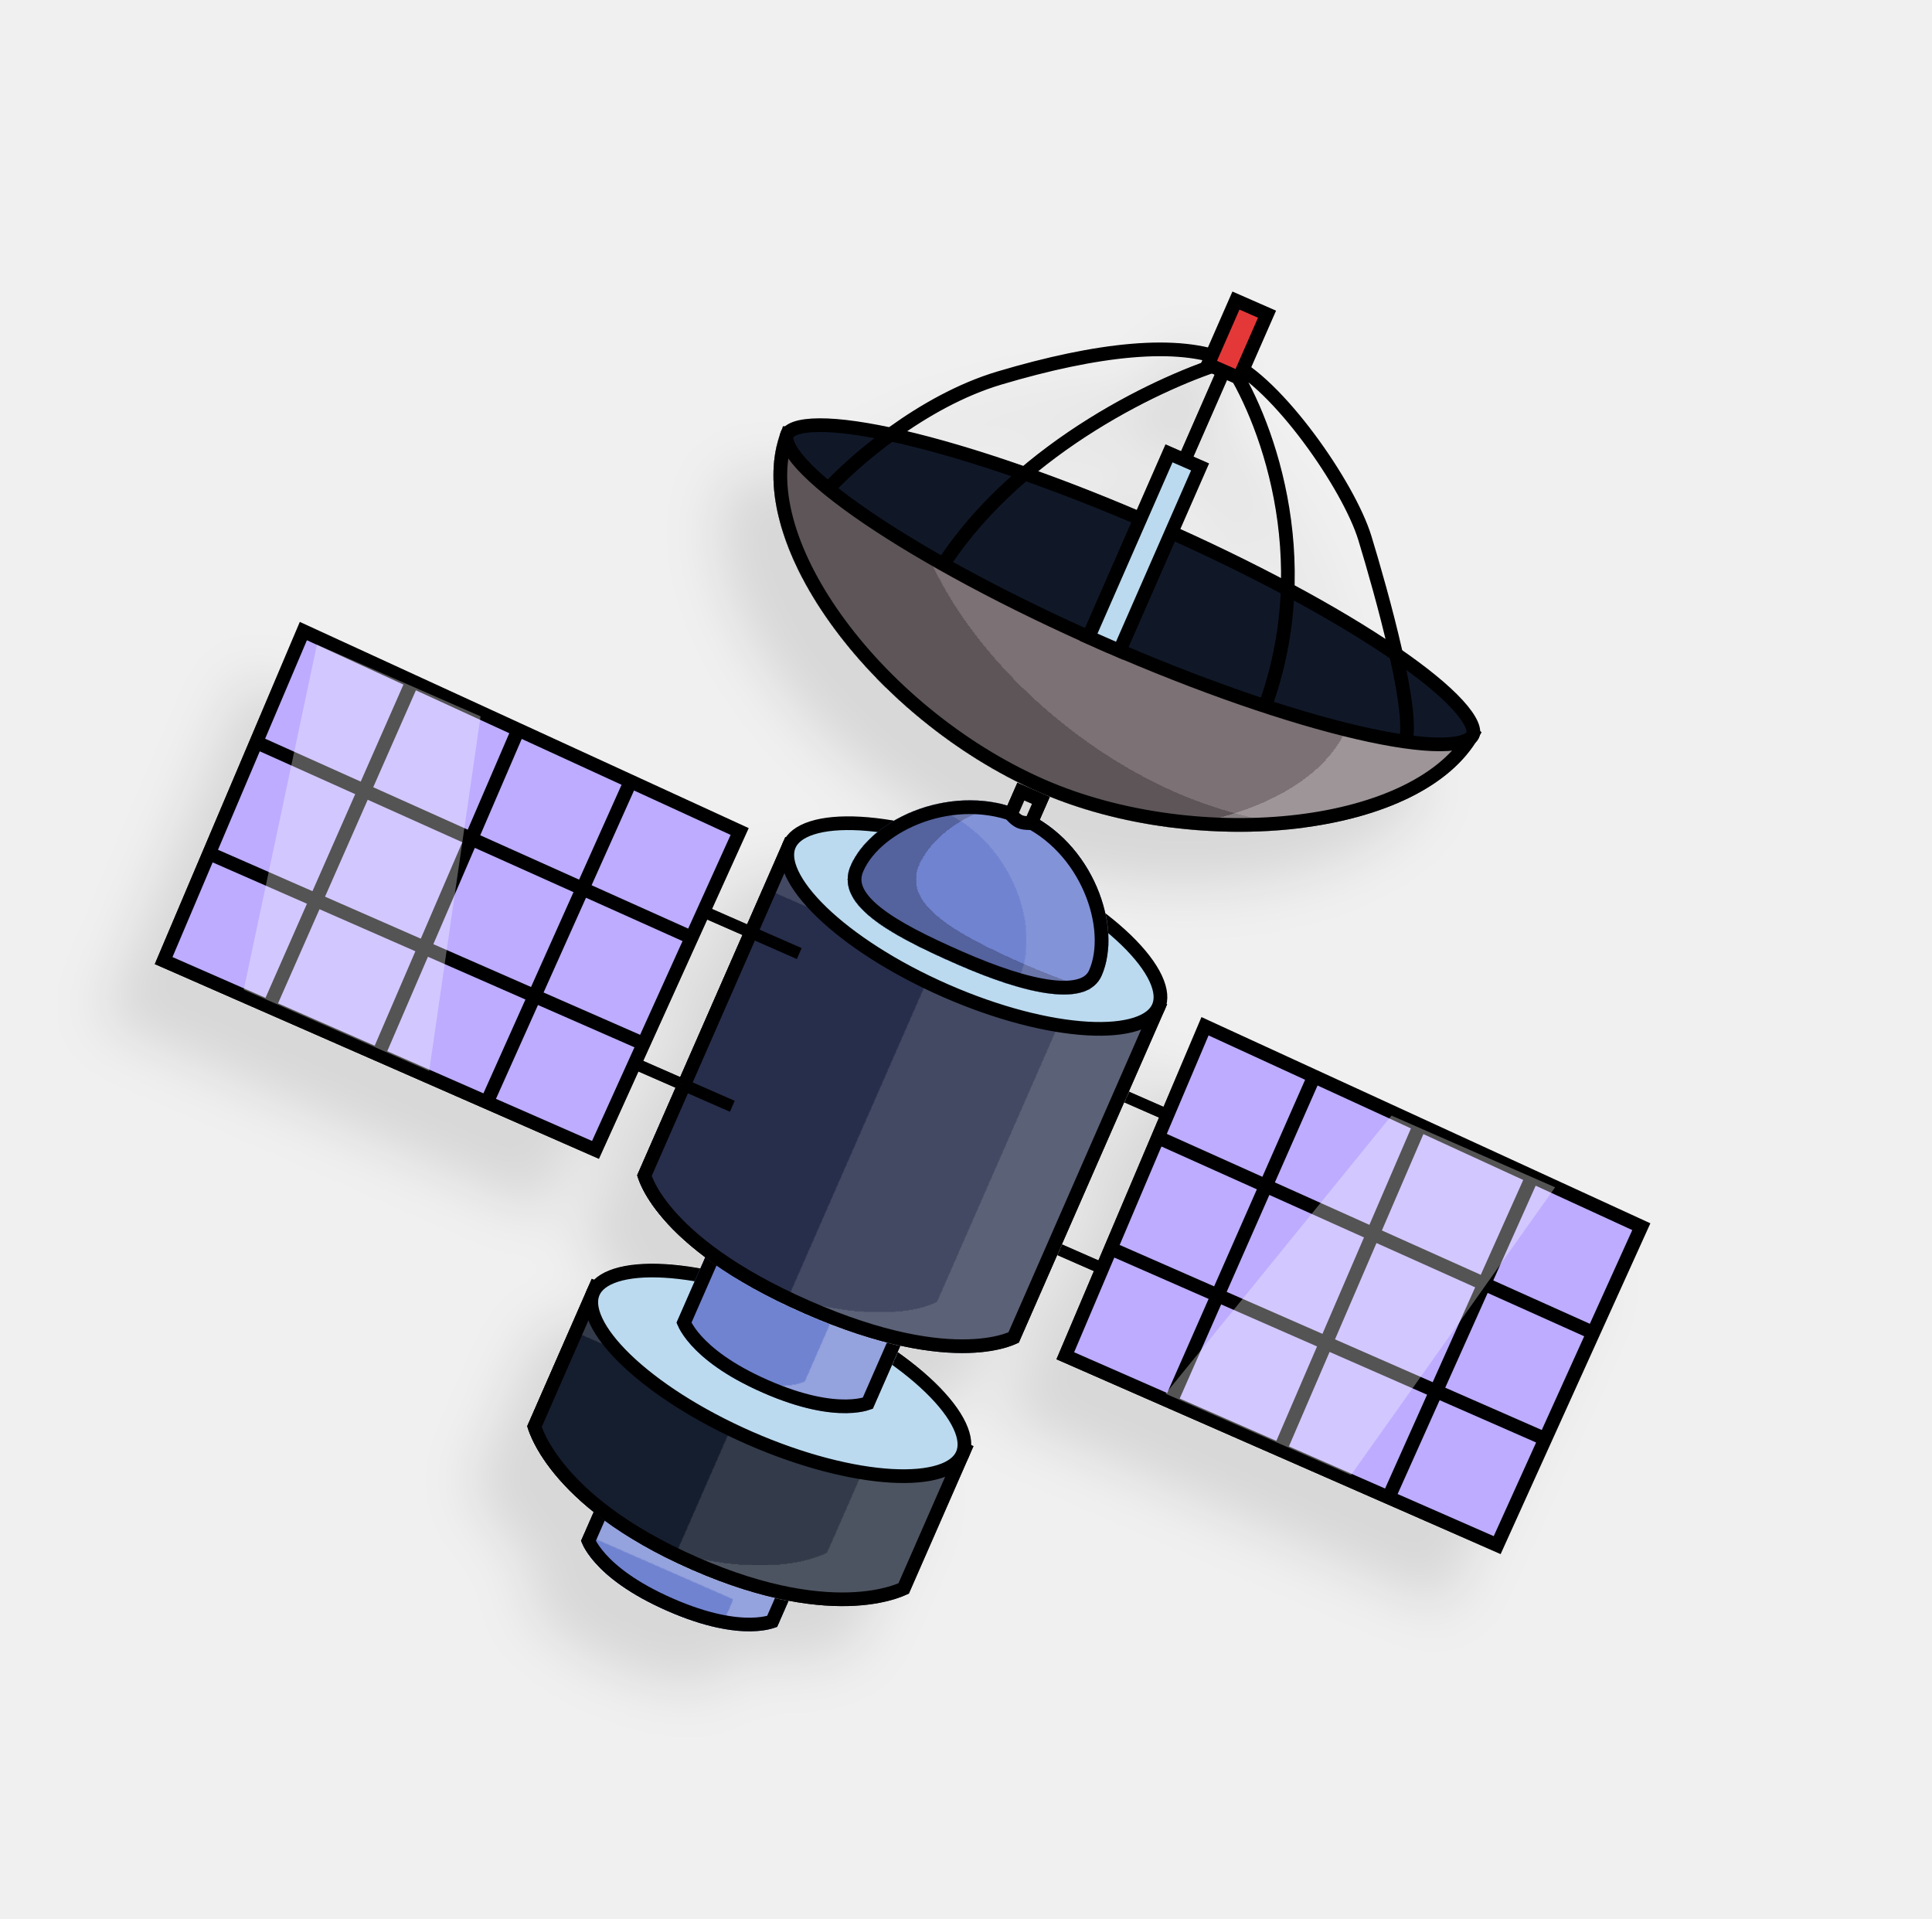
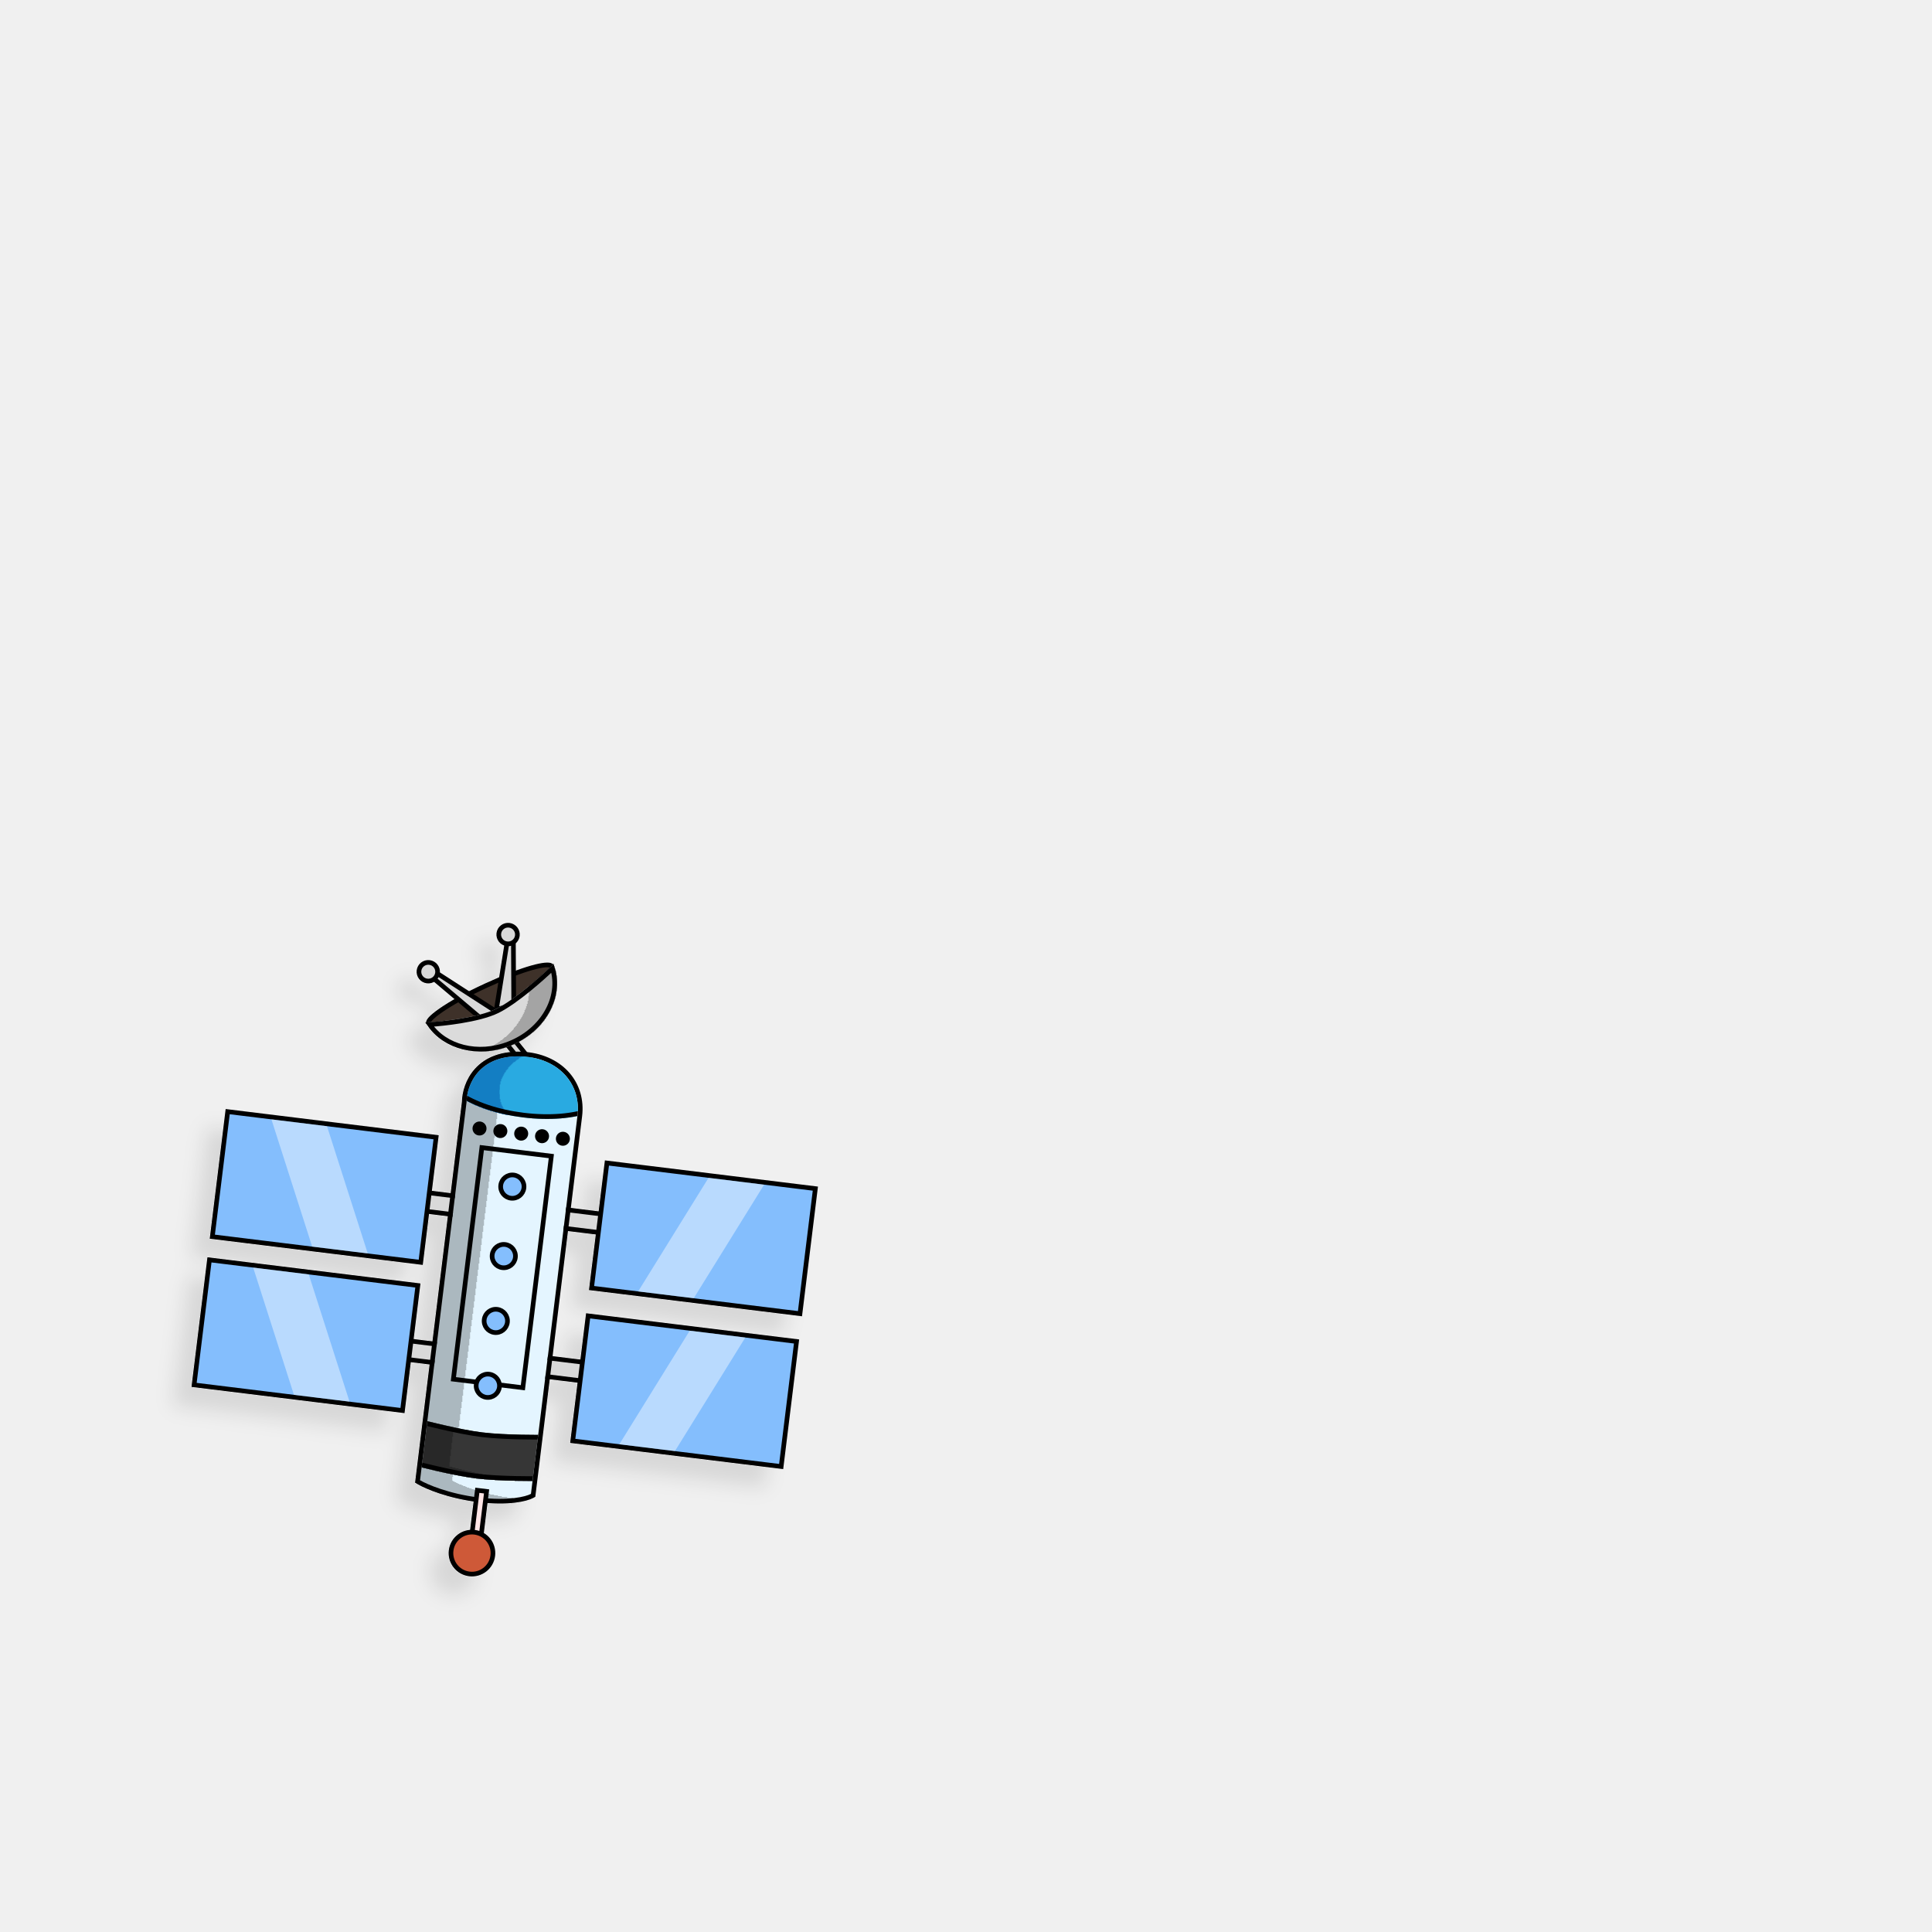
- <svg xmlns="http://www.w3.org/2000/svg" width="141" height="140" viewBox="0 0 141 140" fill="none">
-   <g filter="url(#filter0_d_3058_16319)">
-     <g filter="url(#filter1_i_3058_16319)">
-       <path d="M42.401 112.431C42.401 112.431 43.121 115.12 48.694 117.562C54.267 120.005 56.731 118.712 56.731 118.712L58.476 114.731L44.145 108.451L42.401 112.431Z" fill="#7083D1" />
+ <svg xmlns="http://www.w3.org/2000/svg" width="414" height="414" viewBox="0 0 414 414" fill="none">
+   <g filter="url(#filter0_d_3058_15912)">
+     <path d="M104.098 211.224C112.611 207.305 117.22 206.323 118.128 206.937C119.251 210.098 114.92 214.675 107.608 218.741C101.758 221.995 93.288 220.485 91.921 219.31C90.99 218.691 95.585 215.143 104.098 211.224Z" fill="#3E3129" stroke="black" />
+     <path d="M106.488 215.563L106.367 216.321L107.109 216.125L109.713 215.438L110.087 215.339L110.085 214.952L110.003 199.829L109.009 199.753L106.488 215.563Z" fill="#D9D9D9" stroke="black" />
+     <path d="M105.934 217.493L107.029 217.204L106.077 216.589L91.609 207.253L91.015 208.055L102.88 218.079L103.079 218.246L103.33 218.18L105.934 217.493Z" fill="#D9D9D9" stroke="black" />
+     <rect x="107.869" y="222.824" width="1.825" height="6.414" transform="rotate(-38.6133 107.869 222.824)" fill="#D9D9D9" stroke="black" />
+     <g filter="url(#filter1_i_3058_15912)">
+       <path d="M109.24 224.123C117.003 221.087 121.196 213.252 118.604 206.623C116.168 208.998 110.312 214.23 106.375 216.165C102.437 218.099 94.616 218.927 91.198 219.1C94.386 224.665 102.081 226.922 109.24 224.123Z" fill="#DBDBDB" />
    </g>
-     <path d="M44.403 109.109L42.94 112.446C42.964 112.502 42.997 112.572 43.041 112.655C43.177 112.909 43.418 113.288 43.83 113.747C44.651 114.664 46.163 115.907 48.895 117.104C51.626 118.301 53.565 118.57 54.796 118.553C55.412 118.545 55.854 118.465 56.133 118.392C56.224 118.368 56.298 118.345 56.355 118.326L57.818 114.989L44.403 109.109Z" stroke="black" />
-     <rect x="0.286" y="-0.112" width="8.258" height="0.435" transform="matrix(0.915901 0.401405 0.401405 -0.915901 72.4481 89.1758)" fill="#D9D9D9" stroke="black" stroke-width="0.435" />
-     <rect x="0.286" y="-0.112" width="8.258" height="0.435" transform="matrix(0.915901 0.401405 0.401405 -0.915901 77.3334 78.0293)" fill="#D9D9D9" stroke="black" stroke-width="0.435" />
-     <path d="M81.062 91.112L77.739 98.942L85.438 102.316L93.411 105.81L101.338 109.284L109.266 112.759L112.773 105.012L116.279 97.265L119.786 89.519L111.826 85.862L103.625 82.095L95.904 78.549L87.944 74.892L84.503 83.002L81.062 91.112Z" fill="#BDACFF" />
-     <path d="M81.062 91.112L77.739 98.942L85.438 102.316M81.062 91.112L88.865 94.532M81.062 91.112L84.503 83.002M112.772 105.012L109.266 112.759L101.338 109.284M112.772 105.012L104.813 101.523M112.772 105.012L116.279 97.265M88.865 94.532L96.775 97.999M88.865 94.532L92.385 86.54M88.865 94.532L85.438 102.316M96.775 97.999L104.813 101.523M96.775 97.999L93.411 105.81M96.775 97.999L100.199 90.048M104.813 101.523L101.338 109.284M104.813 101.523L108.32 93.692M116.279 97.265L119.786 89.519L111.826 85.862M116.279 97.265L108.32 93.692M84.503 83.002L87.944 74.892L95.904 78.549M84.503 83.002L92.385 86.54M108.32 93.692L100.199 90.048M108.32 93.692L111.826 85.862M100.199 90.048L92.385 86.54M100.199 90.048L103.625 82.095M92.385 86.54L95.904 78.549M95.904 78.549L103.625 82.095M85.438 102.316L93.411 105.81M93.411 105.81L101.338 109.284M103.625 82.095L111.826 85.862" stroke="black" />
-     <path d="M15.257 62.273L11.935 70.103L19.633 73.477L27.607 76.971L35.534 80.445L43.461 83.92L46.968 76.173L50.475 68.426L53.982 60.68L46.022 57.023L37.82 53.256L30.1 49.71L22.14 46.053L18.698 54.163L15.257 62.273Z" fill="#BDACFF" />
-     <path d="M15.257 62.273L11.935 70.103L19.633 73.477M15.257 62.273L23.061 65.693M15.257 62.273L18.698 54.163M46.968 76.173L43.461 83.92L35.534 80.445M46.968 76.173L39.009 72.684M46.968 76.173L50.475 68.426M23.061 65.693L30.971 69.16M23.061 65.693L26.581 57.701M23.061 65.693L19.633 73.477M30.971 69.16L39.009 72.684M30.971 69.16L27.607 76.971M30.971 69.16L34.395 61.209M39.009 72.684L35.534 80.445M39.009 72.684L42.515 64.853M50.475 68.426L53.982 60.68L46.022 57.023M50.475 68.426L42.515 64.853M18.698 54.163L22.14 46.053L30.1 49.71M18.698 54.163L26.581 57.701M42.515 64.853L34.395 61.209M42.515 64.853L46.022 57.023M34.395 61.209L26.581 57.701M34.395 61.209L37.82 53.256M26.581 57.701L30.1 49.71M30.1 49.71L37.82 53.256M19.633 73.477L27.607 76.971M27.607 76.971L35.534 80.445M37.82 53.256L46.022 57.023" stroke="black" />
-     <path d="M31.323 78.155L17.788 72.223L23.13 47.041L35.072 52.275L31.323 78.155Z" fill="white" fill-opacity="0.33" />
-     <path d="M85.064 101.708L98.599 107.64L113.494 86.645L101.552 81.411L85.064 101.708Z" fill="white" fill-opacity="0.33" />
-     <g filter="url(#filter2_ii_3058_16319)">
-       <path d="M38.474 104.067C38.474 104.067 39.74 109.842 50.488 114.553C61.236 119.263 66.34 116.28 66.34 116.28L71.05 105.532L43.184 93.319L38.474 104.067Z" fill="#151E2F" />
+     <path d="M118.389 207.523C120.299 213.675 116.35 220.805 109.057 223.657C102.391 226.264 95.336 224.346 92.068 219.549C93.796 219.432 96.21 219.189 98.672 218.786C101.555 218.315 104.556 217.615 106.595 216.613C108.618 215.619 111.103 213.797 113.369 211.946C115.324 210.349 117.139 208.711 118.389 207.523Z" stroke="black" />
+     <circle cx="91.773" cy="208.23" r="2" transform="rotate(7.01374 91.7732 208.23)" fill="#D9D9D9" stroke="black" />
+     <circle cx="108.875" cy="200.258" r="2" transform="rotate(7.01374 108.875 200.258)" fill="#D9D9D9" stroke="black" />
+     <rect x="86.097" y="287.127" width="43" height="4" transform="rotate(7.01374 86.0967 287.127)" fill="#D9D9D9" stroke="black" />
+     <rect x="88.019" y="255.122" width="43" height="4" transform="rotate(7.01374 88.0192 255.122)" fill="#D9D9D9" stroke="black" />
+     <path d="M130.056 249.211L140.973 250.554L152.387 251.958L163.801 253.362L174.719 254.705L173.07 268.104L171.422 281.503L160.504 280.16L149.09 278.756L137.676 277.352L126.759 276.009L128.407 262.61L130.056 249.211Z" fill="#84BEFD" stroke="black" />
+     <path d="M126.026 281.964L136.944 283.307L148.358 284.711L159.772 286.115L170.689 287.458L169.041 300.857L167.392 314.256L156.475 312.913L145.061 311.509L133.647 310.105L122.729 308.762L124.378 295.363L126.026 281.964Z" fill="#84BEFD" stroke="black" />
+     <path d="M44.884 269.966L55.801 271.31L67.215 272.714L78.629 274.118L89.547 275.461L87.899 288.86L86.25 302.259L75.332 300.916L63.919 299.512L52.505 298.108L41.587 296.764L43.235 283.365L44.884 269.966Z" fill="#84BEFD" stroke="black" />
+     <path d="M48.791 238.206L59.709 239.549L71.123 240.953L82.537 242.357L93.454 243.701L91.806 257.1L90.158 270.499L79.24 269.155L67.826 267.751L56.412 266.347L45.494 265.004L47.143 251.605L48.791 238.206Z" fill="#84BEFD" stroke="black" />
+     <g filter="url(#filter2_i_3058_15912)">
+       <path d="M123.743 239.097C124.548 232.552 120.105 227.157 112.624 226.416C102.579 225.612 100.007 232.586 99.977 236.173L90.009 317.191C91.541 318.097 96.202 320.107 102.586 320.893C108.97 321.678 112.706 320.701 113.776 320.115L123.743 239.097Z" fill="#E4F5FF" />
    </g>
-     <path d="M38.962 103.958C38.962 103.958 38.962 103.958 38.962 103.958L38.962 103.958ZM39.004 104.105C39.01 104.124 39.016 104.144 39.024 104.167C39.074 104.316 39.158 104.543 39.293 104.832C39.563 105.411 40.035 106.244 40.838 107.227C42.442 109.191 45.378 111.767 50.688 114.095C55.999 116.422 59.883 116.835 62.414 116.684C63.681 116.608 64.614 116.39 65.222 116.196C65.527 116.099 65.75 116.008 65.894 115.943C65.915 115.933 65.935 115.924 65.953 115.916L70.391 105.789L43.442 93.978L39.004 104.105ZM66.089 115.847C66.089 115.847 66.089 115.847 66.089 115.847L66.089 115.847Z" stroke="black" />
-     <path d="M70.243 106.127C70.477 105.592 70.435 104.899 70.036 104.045C69.637 103.192 68.907 102.236 67.876 101.239C65.818 99.249 62.643 97.173 58.836 95.504C55.028 93.835 51.35 92.908 48.491 92.743C47.06 92.661 45.862 92.772 44.965 93.057C44.066 93.343 43.528 93.781 43.293 94.316C43.059 94.85 43.101 95.543 43.501 96.397C43.899 97.251 44.63 98.207 45.66 99.203C47.718 101.194 50.893 103.27 54.701 104.938C58.508 106.607 62.187 107.535 65.045 107.699C66.476 107.781 67.674 107.671 68.572 107.385C69.471 107.1 70.009 106.662 70.243 106.127Z" fill="#BBDAEF" stroke="black" />
-     <g filter="url(#filter3_i_3058_16319)">
-       <path d="M49.379 96.508C49.379 96.508 50.099 99.196 55.672 101.638C61.245 104.081 63.71 102.788 63.71 102.788L67.199 94.827L52.868 88.546L49.379 96.508Z" fill="#7083D1" />
+     <path d="M112.673 225.919L112.673 225.919L112.664 225.918C107.51 225.505 104.196 227.089 102.175 229.311C100.184 231.5 99.5 234.251 99.477 236.14L89.513 317.13L89.473 317.454L89.755 317.621C91.351 318.566 96.078 320.596 102.525 321.389C105.753 321.786 108.323 321.739 110.232 321.515C112.127 321.292 113.401 320.89 114.016 320.553L114.241 320.43L114.272 320.176L124.239 239.158C124.658 235.753 123.712 232.626 121.67 230.254C119.63 227.884 116.524 226.3 112.673 225.919Z" stroke="black" />
+     <mask id="mask0_3058_15912" style="mask-type:alpha" maskUnits="userSpaceOnUse" x="90" y="226" width="34" height="96">
+       <path d="M123.743 239.097C124.548 232.552 120.105 227.157 112.624 226.416C102.579 225.612 100.007 232.586 99.977 236.173L90.009 317.191C91.541 318.097 96.202 320.107 102.586 320.893C108.97 321.678 112.706 320.701 113.776 320.115L123.743 239.097Z" fill="#E4F5FF" />
+     </mask>
+     <g mask="url(#mask0_3058_15912)">
+       <g filter="url(#filter3_i_3058_15912)">
+         <path d="M133.796 231.094C132.982 237.707 123.351 240.829 112.113 239.446C100.876 238.064 92.289 232.7 93.102 226.088C93.916 219.476 103.685 215.236 114.922 216.618C126.159 218.001 134.609 224.482 133.796 231.094Z" fill="#29AAE1" />
+       </g>
+       <path d="M133.299 231.033C132.925 234.075 130.518 236.397 126.691 237.799C122.872 239.198 117.739 239.635 112.174 238.95C106.61 238.265 101.736 236.598 98.37 234.315C94.997 232.027 93.224 229.191 93.599 226.149C93.975 223.09 96.437 220.491 100.302 218.814C104.156 217.141 109.315 216.432 114.861 217.115C120.407 217.797 125.24 219.735 128.573 222.292C131.917 224.857 133.676 227.975 133.299 231.033Z" stroke="black" />
+       <g filter="url(#filter4_i_3058_15912)">
+         <path d="M90.533 304.297C90.533 304.297 98.25 306.319 103.306 306.941C108.362 307.563 116.339 307.472 116.339 307.472L115.126 317.333C115.126 317.333 107.149 317.424 102.093 316.802C97.037 316.18 89.32 314.158 89.32 314.158L90.533 304.297Z" fill="#363636" />
+       </g>
+       <path d="M115.773 307.975L114.683 316.836C114.462 316.837 114.163 316.838 113.801 316.837C112.977 316.836 111.825 316.828 110.516 316.801C107.893 316.746 104.655 316.613 102.154 316.306C99.652 315.998 96.48 315.342 93.922 314.759C92.645 314.468 91.525 314.197 90.725 313.998C90.374 313.911 90.084 313.838 89.87 313.783L90.96 304.923C91.159 304.973 91.408 305.036 91.698 305.108C92.502 305.308 93.628 305.581 94.913 305.873C97.477 306.457 100.691 307.123 103.245 307.437C105.799 307.751 109.079 307.884 111.708 307.939C113.025 307.967 114.183 307.975 115.013 307.976C115.311 307.977 115.568 307.976 115.773 307.975Z" stroke="black" />
    </g>
-     <path d="M53.126 89.205L49.919 96.523C49.943 96.578 49.976 96.648 50.02 96.731C50.156 96.985 50.397 97.365 50.808 97.823C51.63 98.74 53.142 99.983 55.873 101.18C58.605 102.378 60.543 102.646 61.774 102.629C62.39 102.621 62.832 102.541 63.112 102.468C63.203 102.445 63.276 102.422 63.334 102.402L66.541 95.084L53.126 89.205Z" stroke="black" />
-     <g filter="url(#filter4_ii_3058_16319)">
-       <path d="M46.499 85.755C46.499 85.755 47.541 90.958 58.687 95.843C69.834 100.728 74.365 97.968 74.365 97.968L85.182 73.287L57.316 61.075L46.499 85.755Z" fill="#272E4B" />
-     </g>
-     <path d="M57.573 61.733L47.028 85.794C47.032 85.806 47.036 85.818 47.041 85.831C47.084 85.963 47.16 86.165 47.287 86.428C47.539 86.951 47.993 87.718 48.792 88.64C50.388 90.485 53.37 92.966 58.888 95.385C64.407 97.803 68.252 98.314 70.69 98.237C71.91 98.199 72.781 98.014 73.337 97.844C73.615 97.76 73.816 97.679 73.942 97.621C73.955 97.616 73.967 97.61 73.978 97.605L84.523 73.544L57.573 61.733Z" stroke="black" />
-     <path d="M84.549 73.484C84.784 72.949 84.741 72.257 84.342 71.402C83.943 70.549 83.213 69.593 82.183 68.597C80.124 66.606 76.949 64.53 73.142 62.861C69.334 61.193 65.656 60.265 62.797 60.101C61.366 60.019 60.168 60.129 59.271 60.414C58.372 60.7 57.834 61.138 57.599 61.673C57.365 62.208 57.407 62.901 57.807 63.755C58.205 64.608 58.936 65.564 59.966 66.561C62.024 68.551 65.2 70.627 69.007 72.296C72.814 73.964 76.493 74.892 79.351 75.056C80.783 75.139 81.981 75.028 82.878 74.743C83.777 74.457 84.315 74.019 84.549 73.484Z" fill="#BBDAEF" stroke="black" />
-     <g filter="url(#filter5_ii_3058_16319)">
-       <path d="M80.404 71.194C81.946 67.676 79.795 61.435 74.738 59.219C69.681 57.003 63.635 59.651 62.093 63.168C60.872 65.954 64.796 68.149 69.853 70.365C74.91 72.581 79.358 73.582 80.404 71.194Z" fill="#7083D1" />
-     </g>
-     <path d="M79.947 70.993C80.645 69.398 80.528 67.109 79.586 64.916C78.65 62.734 76.93 60.726 74.537 59.677C72.144 58.629 69.502 58.725 67.264 59.515C65.013 60.309 63.249 61.775 62.551 63.369C62.302 63.937 62.317 64.451 62.538 64.957C62.767 65.484 63.232 66.028 63.932 66.591C65.335 67.718 67.522 68.798 70.054 69.907C72.569 71.009 74.891 71.79 76.693 72.01C77.594 72.12 78.325 72.084 78.872 71.907C79.401 71.737 79.751 71.439 79.947 70.993Z" stroke="black" />
-     <path d="M75.245 60.065L75.972 58.407L74.499 57.762L73.772 59.42C73.799 59.452 73.829 59.486 73.862 59.52C74.031 59.703 74.229 59.873 74.415 59.955C74.602 60.037 74.862 60.067 75.11 60.068C75.158 60.068 75.203 60.067 75.245 60.065ZM75.511 60.044C75.511 60.044 75.511 60.044 75.511 60.044L75.511 60.044Z" fill="#D9D9D9" stroke="black" />
-     <rect x="0.286" y="-0.112" width="7.389" height="0.435" transform="matrix(0.915901 0.401405 0.401405 -0.915901 46.1749 77.6611)" fill="#D9D9D9" stroke="black" stroke-width="0.435" />
-     <rect x="0.286" y="-0.112" width="7.389" height="0.435" transform="matrix(0.915901 0.401405 0.401405 -0.915901 51.0599 66.5146)" fill="#D9D9D9" stroke="black" stroke-width="0.435" />
-     <g filter="url(#filter6_ii_3058_16319)">
-       <path d="M108.115 53.441C108.115 53.441 98.453 44.461 84.383 38.294C70.312 32.128 57.161 31.11 57.161 31.11C53.672 39.071 63.494 52.392 75.834 57.8C87.378 62.86 104.228 61.228 108.115 53.441Z" fill="#7C7175" />
-     </g>
-     <path d="M57.702 31.663C57.621 31.654 57.548 31.647 57.483 31.641C56.071 35.34 57.539 40.307 60.969 45.122C64.48 50.053 69.95 54.676 76.035 57.343C81.717 59.833 88.724 60.681 94.785 59.942C100.697 59.221 105.536 57.017 107.491 53.55C107.446 53.511 107.397 53.466 107.342 53.418C107.053 53.163 106.625 52.791 106.066 52.326C104.948 51.394 103.309 50.086 101.233 48.586C97.078 45.584 91.176 41.818 84.182 38.752C77.188 35.687 70.419 33.9 65.396 32.88C62.885 32.37 60.813 32.051 59.37 31.861C58.649 31.765 58.085 31.702 57.702 31.663Z" stroke="black" />
-     <path d="M107.483 53.639C107.549 53.487 107.56 53.243 107.388 52.852C107.215 52.462 106.886 51.989 106.384 51.44C105.384 50.345 103.78 49.038 101.677 47.605C97.478 44.742 91.372 41.43 84.356 38.355C77.341 35.28 70.767 33.035 65.816 31.888C63.336 31.313 61.289 31.02 59.806 31.026C59.062 31.029 58.491 31.108 58.087 31.245C57.683 31.384 57.511 31.557 57.444 31.709C57.378 31.861 57.367 32.105 57.539 32.496C57.712 32.886 58.041 33.359 58.543 33.908C59.543 35.002 61.147 36.309 63.25 37.743C67.449 40.606 73.555 43.918 80.571 46.993C87.587 50.068 94.16 52.313 99.111 53.46C101.591 54.035 103.638 54.328 105.122 54.322C105.865 54.318 106.436 54.24 106.84 54.102C107.244 53.964 107.416 53.791 107.483 53.639Z" fill="#101828" stroke="black" />
-     <path d="M60.319 35.816C62.161 33.776 67.266 29.275 72.942 27.586C80.036 25.475 86.034 24.782 89.617 26.352M89.617 26.352C93.199 27.923 98.446 35.442 99.613 39.275C100.78 43.108 103.387 52.318 102.515 54.309M89.617 26.352C92.211 30.178 96.372 40.607 92.263 51.714M89.617 26.352C85.078 27.685 74.591 32.485 68.951 41.023M89.617 26.352L80.37 47.451" stroke="black" />
-     <rect x="0.659" y="-0.257" width="2.477" height="5.085" transform="matrix(0.915901 0.401405 0.401405 -0.915901 87.6596 26.0914)" fill="#E43838" stroke="black" />
-     <rect x="0.659" y="-0.257" width="2.477" height="14.647" transform="matrix(0.915901 0.401405 0.401405 -0.915901 78.9362 45.9957)" fill="#BBDAEF" stroke="black" />
+     <circle cx="102.753" cy="241.822" r="1.5" transform="rotate(7.01374 102.753 241.822)" fill="black" />
+     <circle cx="107.22" cy="242.371" r="1.5" transform="rotate(7.01374 107.22 242.371)" fill="black" />
+     <circle cx="111.686" cy="242.921" r="1.5" transform="rotate(7.01374 111.686 242.921)" fill="black" />
+     <circle cx="116.152" cy="243.471" r="1.5" transform="rotate(7.01374 116.152 243.471)" fill="black" />
+     <circle cx="120.619" cy="244.02" r="1.5" transform="rotate(7.01374 120.619 244.02)" fill="black" />
+     <path d="M103.258 245.914L118.145 247.745L117.197 255.453L116.317 262.609L115.372 270.289L114.663 276.049L113.632 284.427L112.988 289.664L112.04 297.371L97.152 295.54L98.1 287.832L98.745 282.596L99.775 274.218L100.484 268.458L101.429 260.778L102.309 253.621L103.258 245.914Z" stroke="black" />
+     <circle cx="104.535" cy="296.952" r="2.5" transform="rotate(7.01374 104.535 296.952)" fill="#84BEFD" stroke="black" />
+     <circle cx="106.245" cy="283.057" r="2.5" transform="rotate(7.01374 106.245 283.057)" fill="#84BEFD" stroke="black" />
+     <circle cx="107.954" cy="269.161" r="2.5" transform="rotate(7.01374 107.954 269.161)" fill="#84BEFD" stroke="black" />
+     <circle cx="109.786" cy="254.274" r="2.5" transform="rotate(7.01374 109.786 254.274)" fill="#84BEFD" stroke="black" />
+     <rect x="102.284" y="319.344" width="2" height="10" transform="rotate(7.01374 102.284 319.344)" fill="#FFE5E6" stroke="black" />
+     <circle cx="101.132" cy="332.805" r="4.5" transform="rotate(7.01374 101.132 332.805)" fill="#CE5938" stroke="black" />
+     <path d="M151.83 252.394L163.74 253.859L148.655 278.199L136.745 276.734L151.83 252.394Z" fill="white" fill-opacity="0.43" />
+     <path d="M147.8 285.147L159.711 286.612L144.626 310.952L132.715 309.487L147.8 285.147Z" fill="white" fill-opacity="0.43" />
+     <path d="M70.069 241.327L58.159 239.861L66.894 267.132L78.805 268.597L70.069 241.327Z" fill="white" fill-opacity="0.43" />
+     <path d="M66.162 273.087L54.252 271.622L62.987 298.893L74.897 300.358L66.162 273.087Z" fill="white" fill-opacity="0.43" />
  </g>
  <defs>
-     <filter id="filter0_d_3058_16319" x="3.282" y="21.275" width="117.165" height="105.778" filterUnits="userSpaceOnUse" color-interpolation-filters="sRGB">
+     <filter id="filter0_d_3058_15912" x="33.029" y="197.758" width="142.247" height="148.047" filterUnits="userSpaceOnUse" color-interpolation-filters="sRGB">
      <feFlood flood-opacity="0" result="BackgroundImageFix" />
      <feColorMatrix in="SourceAlpha" type="matrix" values="0 0 0 0 0 0 0 0 0 0 0 0 0 0 0 0 0 0 127 0" result="hardAlpha" />
      <feOffset dx="-4" dy="4" />
      <feGaussianBlur stdDeviation="2" />
      <feComposite in2="hardAlpha" operator="out" />
      <feColorMatrix type="matrix" values="0 0 0 0 0 0 0 0 0 0 0 0 0 0 0 0 0 0 0.1 0" />
-       <feBlend mode="normal" in2="BackgroundImageFix" result="effect1_dropShadow_3058_16319" />
-       <feBlend mode="normal" in="SourceGraphic" in2="effect1_dropShadow_3058_16319" result="shape" />
+       <feBlend mode="normal" in2="BackgroundImageFix" result="effect1_dropShadow_3058_15912" />
+       <feBlend mode="normal" in="SourceGraphic" in2="effect1_dropShadow_3058_15912" result="shape" />
    </filter>
-     <filter id="filter1_i_3058_16319" x="42.401" y="108.45" width="16.075" height="10.604" filterUnits="userSpaceOnUse" color-interpolation-filters="sRGB">
+     <filter id="filter1_i_3058_15912" x="91.198" y="206.623" width="28.173" height="18.702" filterUnits="userSpaceOnUse" color-interpolation-filters="sRGB">
      <feFlood flood-opacity="0" result="BackgroundImageFix" />
      <feBlend mode="normal" in="SourceGraphic" in2="BackgroundImageFix" result="shape" />
      <feColorMatrix in="SourceAlpha" type="matrix" values="0 0 0 0 0 0 0 0 0 0 0 0 0 0 0 0 0 0 127 0" result="hardAlpha" />
-       <feOffset dx="-5" dy="2" />
+       <feOffset dx="-6" dy="1" />
      <feComposite in2="hardAlpha" operator="arithmetic" k2="-1" k3="1" />
-       <feColorMatrix type="matrix" values="0 0 0 0 1 0 0 0 0 1 0 0 0 0 1 0 0 0 0.25 0" />
-       <feBlend mode="normal" in2="shape" result="effect1_innerShadow_3058_16319" />
+       <feColorMatrix type="matrix" values="0 0 0 0 0 0 0 0 0 0 0 0 0 0 0 0 0 0 0.25 0" />
+       <feBlend mode="normal" in2="shape" result="effect1_innerShadow_3058_15912" />
    </filter>
-     <filter id="filter2_ii_3058_16319" x="38.474" y="93.319" width="32.576" height="23.892" filterUnits="userSpaceOnUse" color-interpolation-filters="sRGB">
+     <filter id="filter2_i_3058_15912" x="88.937" y="225.353" width="35.9" height="96.833" filterUnits="userSpaceOnUse" color-interpolation-filters="sRGB">
      <feFlood flood-opacity="0" result="BackgroundImageFix" />
      <feBlend mode="normal" in="SourceGraphic" in2="BackgroundImageFix" result="shape" />
      <feColorMatrix in="SourceAlpha" type="matrix" values="0 0 0 0 0 0 0 0 0 0 0 0 0 0 0 0 0 0 127 0" result="hardAlpha" />
-       <feOffset dx="-17" dy="-3" />
+       <feOffset dx="7" />
      <feComposite in2="hardAlpha" operator="arithmetic" k2="-1" k3="1" />
-       <feColorMatrix type="matrix" values="0 0 0 0 1 0 0 0 0 1 0 0 0 0 1 0 0 0 0.13 0" />
-       <feBlend mode="normal" in2="shape" result="effect1_innerShadow_3058_16319" />
-       <feColorMatrix in="SourceAlpha" type="matrix" values="0 0 0 0 0 0 0 0 0 0 0 0 0 0 0 0 0 0 127 0" result="hardAlpha" />
-       <feOffset dx="-6" dy="-3" />
-       <feComposite in2="hardAlpha" operator="arithmetic" k2="-1" k3="1" />
-       <feColorMatrix type="matrix" values="0 0 0 0 1 0 0 0 0 1 0 0 0 0 1 0 0 0 0.13 0" />
-       <feBlend mode="normal" in2="effect1_innerShadow_3058_16319" result="effect2_innerShadow_3058_16319" />
+       <feColorMatrix type="matrix" values="0 0 0 0 0 0 0 0 0 0 0 0 0 0 0 0 0 0 0.25 0" />
+       <feBlend mode="normal" in2="shape" result="effect1_innerShadow_3058_15912" />
    </filter>
-     <filter id="filter3_i_3058_16319" x="49.379" y="88.546" width="17.82" height="14.584" filterUnits="userSpaceOnUse" color-interpolation-filters="sRGB">
+     <filter id="filter3_i_3058_15912" x="93.049" y="216.357" width="40.801" height="23.411" filterUnits="userSpaceOnUse" color-interpolation-filters="sRGB">
      <feFlood flood-opacity="0" result="BackgroundImageFix" />
      <feBlend mode="normal" in="SourceGraphic" in2="BackgroundImageFix" result="shape" />
      <feColorMatrix in="SourceAlpha" type="matrix" values="0 0 0 0 0 0 0 0 0 0 0 0 0 0 0 0 0 0 127 0" result="hardAlpha" />
-       <feOffset dx="-5" dy="-2" />
+       <feOffset dx="14" dy="7" />
      <feComposite in2="hardAlpha" operator="arithmetic" k2="-1" k3="1" />
-       <feColorMatrix type="matrix" values="0 0 0 0 1 0 0 0 0 1 0 0 0 0 1 0 0 0 0.25 0" />
-       <feBlend mode="normal" in2="shape" result="effect1_innerShadow_3058_16319" />
+       <feColorMatrix type="matrix" values="0 0 0 0 0.01 0 0 0 0 0.352 0 0 0 0 0.668 0 0 0 0.55 0" />
+       <feBlend mode="normal" in2="shape" result="effect1_innerShadow_3058_15912" />
    </filter>
-     <filter id="filter4_ii_3058_16319" x="46.499" y="61.074" width="38.682" height="37.67" filterUnits="userSpaceOnUse" color-interpolation-filters="sRGB">
+     <filter id="filter4_i_3058_15912" x="89.32" y="304.297" width="27.019" height="13.041" filterUnits="userSpaceOnUse" color-interpolation-filters="sRGB">
      <feFlood flood-opacity="0" result="BackgroundImageFix" />
      <feBlend mode="normal" in="SourceGraphic" in2="BackgroundImageFix" result="shape" />
      <feColorMatrix in="SourceAlpha" type="matrix" values="0 0 0 0 0 0 0 0 0 0 0 0 0 0 0 0 0 0 127 0" result="hardAlpha" />
-       <feOffset dx="-17" dy="-3" />
-       <feComposite in2="hardAlpha" operator="arithmetic" k2="-1" k3="1" />
-       <feColorMatrix type="matrix" values="0 0 0 0 1 0 0 0 0 1 0 0 0 0 1 0 0 0 0.13 0" />
-       <feBlend mode="normal" in2="shape" result="effect1_innerShadow_3058_16319" />
-       <feColorMatrix in="SourceAlpha" type="matrix" values="0 0 0 0 0 0 0 0 0 0 0 0 0 0 0 0 0 0 127 0" result="hardAlpha" />
-       <feOffset dx="-6" dy="-3" />
-       <feComposite in2="hardAlpha" operator="arithmetic" k2="-1" k3="1" />
-       <feColorMatrix type="matrix" values="0 0 0 0 1 0 0 0 0 1 0 0 0 0 1 0 0 0 0.13 0" />
-       <feBlend mode="normal" in2="effect1_innerShadow_3058_16319" result="effect2_innerShadow_3058_16319" />
-     </filter>
-     <filter id="filter5_ii_3058_16319" x="61.868" y="58.406" width="19.026" height="14.166" filterUnits="userSpaceOnUse" color-interpolation-filters="sRGB">
-       <feFlood flood-opacity="0" result="BackgroundImageFix" />
-       <feBlend mode="normal" in="SourceGraphic" in2="BackgroundImageFix" result="shape" />
-       <feColorMatrix in="SourceAlpha" type="matrix" values="0 0 0 0 0 0 0 0 0 0 0 0 0 0 0 0 0 0 127 0" result="hardAlpha" />
-       <feOffset dx="5" />
+       <feOffset dx="7" />
      <feComposite in2="hardAlpha" operator="arithmetic" k2="-1" k3="1" />
      <feColorMatrix type="matrix" values="0 0 0 0 0 0 0 0 0 0 0 0 0 0 0 0 0 0 0.25 0" />
-       <feBlend mode="normal" in2="shape" result="effect1_innerShadow_3058_16319" />
-       <feColorMatrix in="SourceAlpha" type="matrix" values="0 0 0 0 0 0 0 0 0 0 0 0 0 0 0 0 0 0 127 0" result="hardAlpha" />
-       <feOffset dx="-6" />
-       <feComposite in2="hardAlpha" operator="arithmetic" k2="-1" k3="1" />
-       <feColorMatrix type="matrix" values="0 0 0 0 1 0 0 0 0 1 0 0 0 0 1 0 0 0 0.13 0" />
-       <feBlend mode="normal" in2="effect1_innerShadow_3058_16319" result="effect2_innerShadow_3058_16319" />
-     </filter>
-     <filter id="filter6_ii_3058_16319" x="56.449" y="31.109" width="51.667" height="29.59" filterUnits="userSpaceOnUse" color-interpolation-filters="sRGB">
-       <feFlood flood-opacity="0" result="BackgroundImageFix" />
-       <feBlend mode="normal" in="SourceGraphic" in2="BackgroundImageFix" result="shape" />
-       <feColorMatrix in="SourceAlpha" type="matrix" values="0 0 0 0 0 0 0 0 0 0 0 0 0 0 0 0 0 0 127 0" result="hardAlpha" />
-       <feOffset dx="10" />
-       <feComposite in2="hardAlpha" operator="arithmetic" k2="-1" k3="1" />
-       <feColorMatrix type="matrix" values="0 0 0 0 0 0 0 0 0 0 0 0 0 0 0 0 0 0 0.25 0" />
-       <feBlend mode="normal" in2="shape" result="effect1_innerShadow_3058_16319" />
-       <feColorMatrix in="SourceAlpha" type="matrix" values="0 0 0 0 0 0 0 0 0 0 0 0 0 0 0 0 0 0 127 0" result="hardAlpha" />
-       <feOffset dx="-10" />
-       <feComposite in2="hardAlpha" operator="arithmetic" k2="-1" k3="1" />
-       <feColorMatrix type="matrix" values="0 0 0 0 1 0 0 0 0 1 0 0 0 0 1 0 0 0 0.25 0" />
-       <feBlend mode="normal" in2="effect1_innerShadow_3058_16319" result="effect2_innerShadow_3058_16319" />
+       <feBlend mode="normal" in2="shape" result="effect1_innerShadow_3058_15912" />
    </filter>
  </defs>
</svg>
